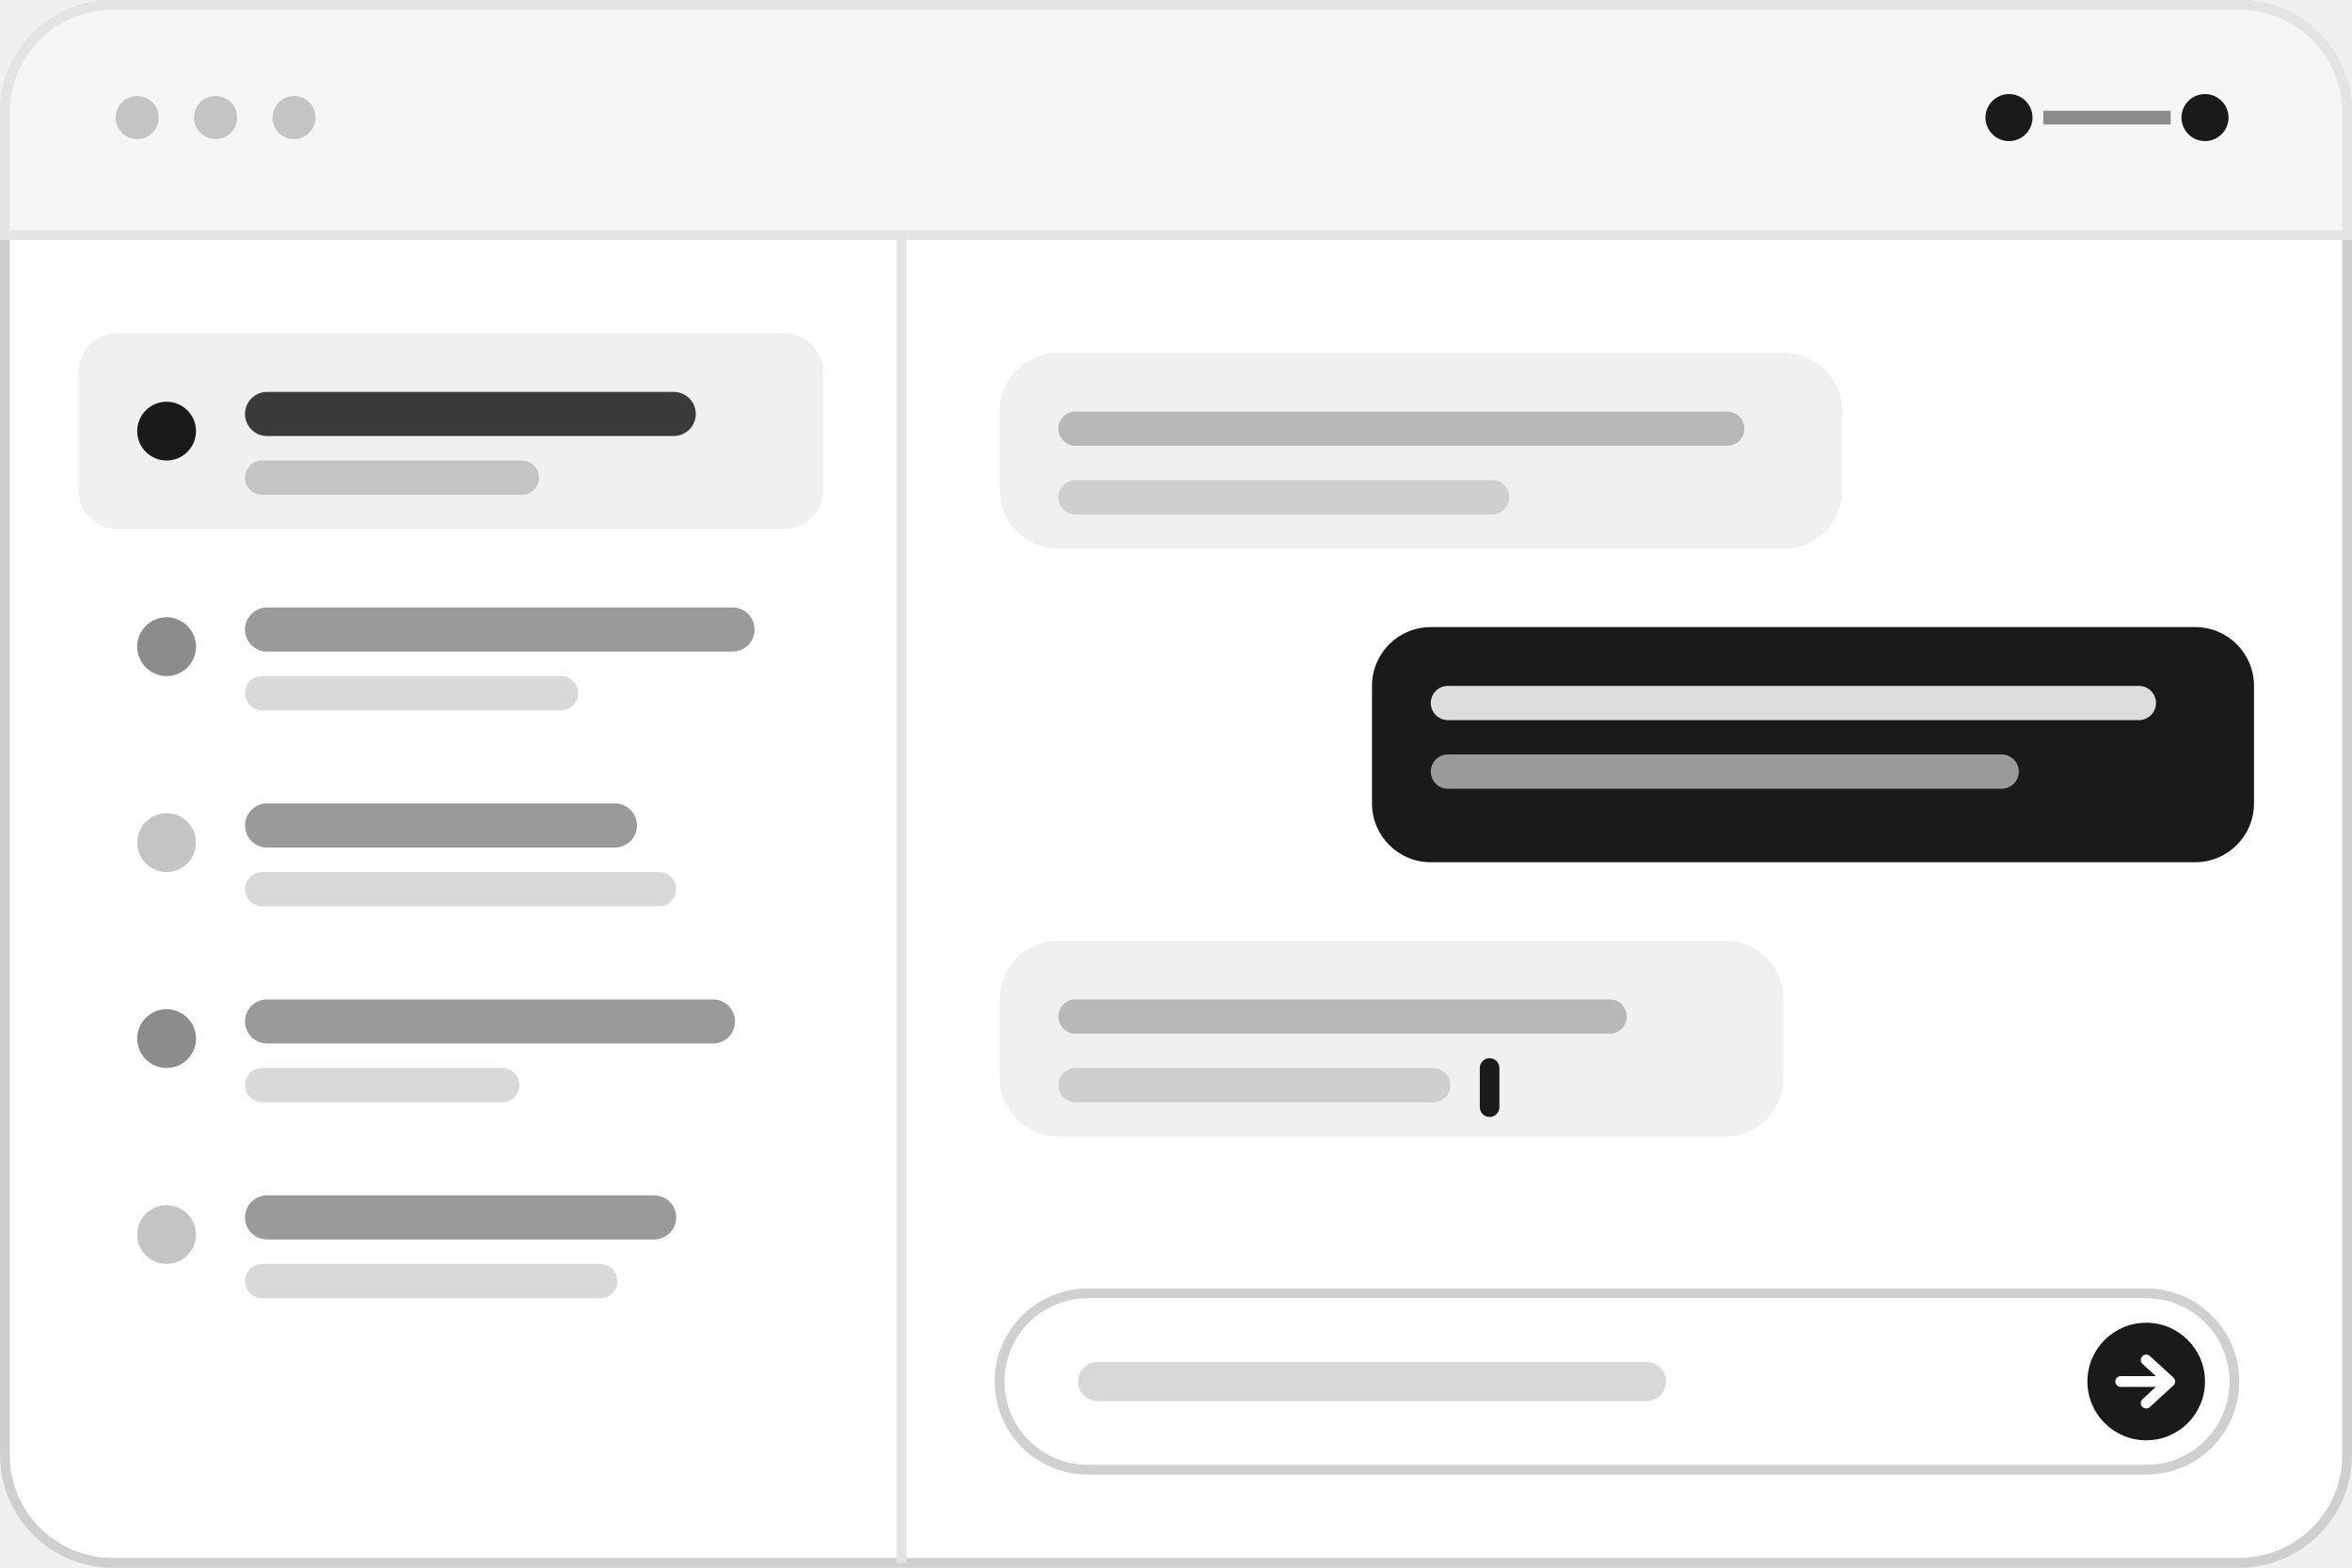
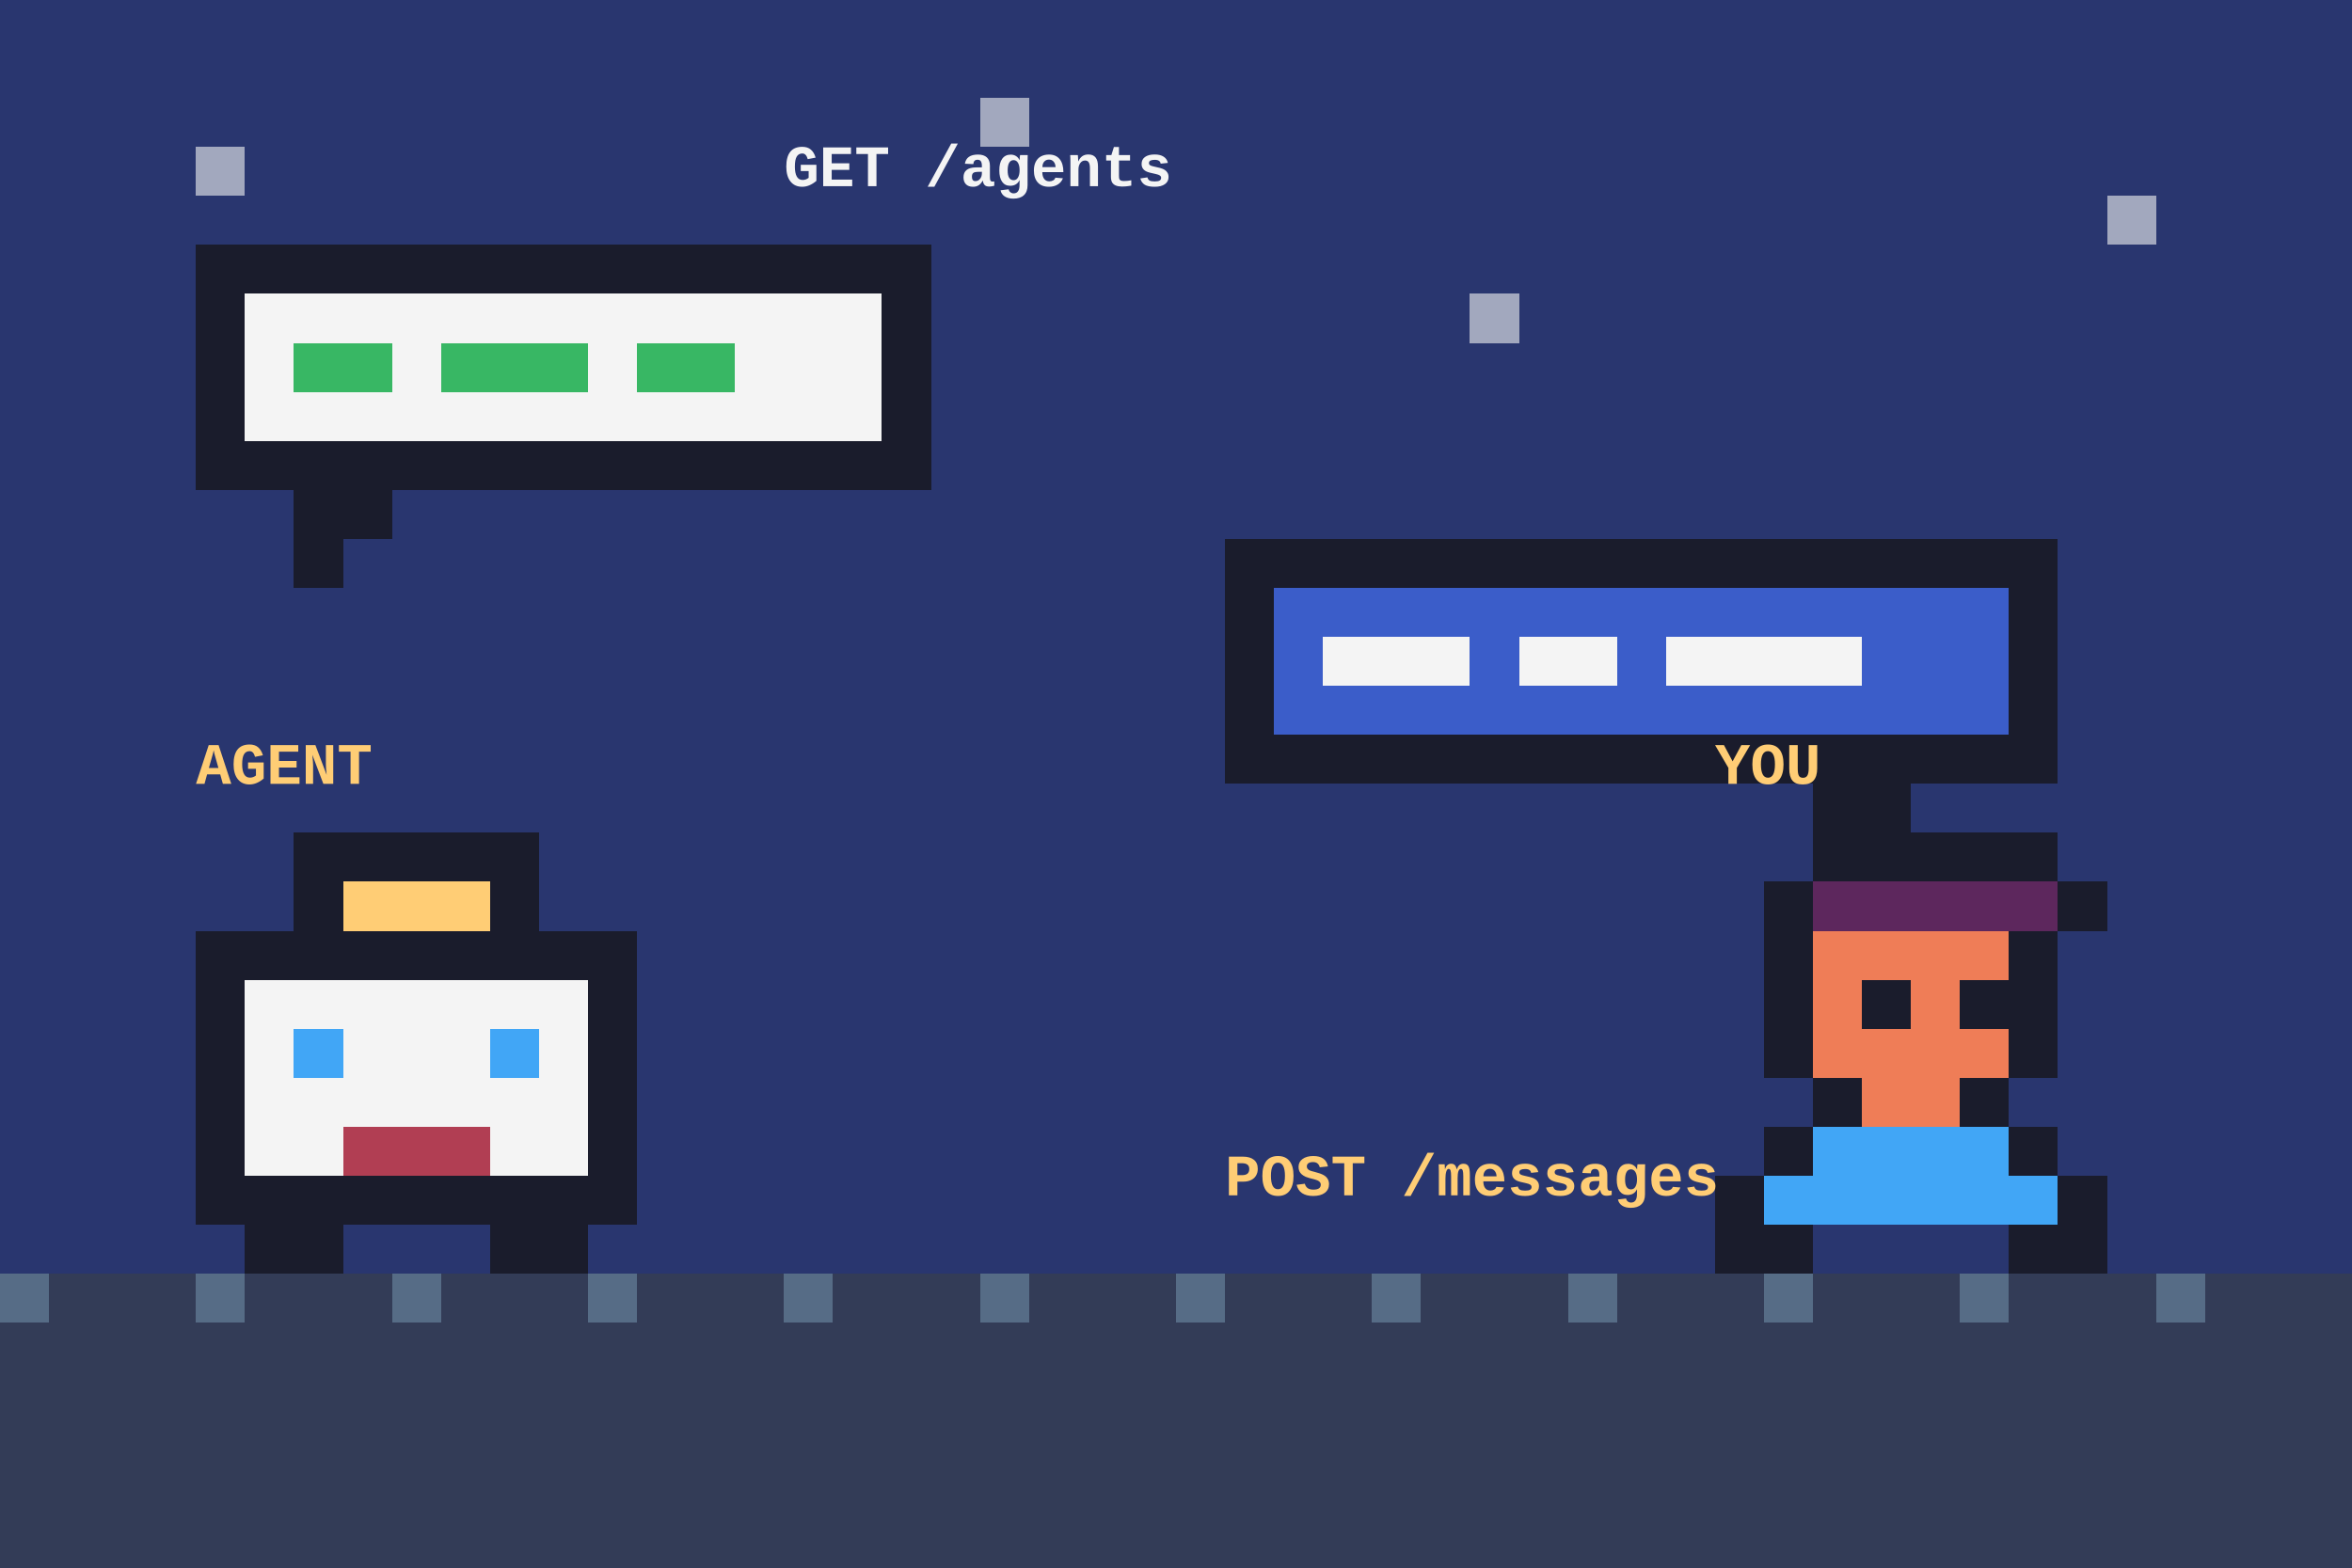
- <svg xmlns="http://www.w3.org/2000/svg" viewBox="0 0 240 160" role="img" aria-label="export minds chat interface: a web console with an agent list and a chat pane">
-   <rect x="0.5" y="0.5" width="239" height="159" rx="11" fill="#ffffff" stroke="#cfcfcf" />
-   <path d="M0.5 12 A11 11 0 0 1 11.5 0.5 H228.5 A11 11 0 0 1 239.5 12 V24 H0.5 Z" fill="#f6f6f6" stroke="#e4e4e4" />
-   <circle cx="14" cy="12" r="2.2" fill="#c4c4c4" />
-   <circle cx="22" cy="12" r="2.2" fill="#c4c4c4" />
-   <circle cx="30" cy="12" r="2.2" fill="#c4c4c4" />
-   <circle cx="205" cy="12" r="2.4" fill="#1a1a1a" />
-   <line x1="208.5" y1="12" x2="221.5" y2="12" stroke="#8c8c8c" stroke-width="1.4" />
-   <circle cx="225" cy="12" r="2.4" fill="#1a1a1a" />
-   <line x1="92" y1="24" x2="92" y2="159.5" stroke="#e4e4e4" />
-   <rect x="8" y="34" width="76" height="20" rx="4" fill="#f0f0f0" />
-   <circle cx="17" cy="44" r="3" fill="#1a1a1a" />
-   <rect x="25" y="40" width="46" height="4.5" rx="2.25" fill="#3a3a3a" />
-   <rect x="25" y="47" width="30" height="3.5" rx="1.75" fill="#c4c4c4" />
-   <circle cx="17" cy="66" r="3" fill="#8c8c8c" />
-   <rect x="25" y="62" width="52" height="4.5" rx="2.25" fill="#9a9a9a" />
-   <rect x="25" y="69" width="34" height="3.5" rx="1.75" fill="#d9d9d9" />
-   <circle cx="17" cy="86" r="3" fill="#c4c4c4" />
-   <rect x="25" y="82" width="40" height="4.5" rx="2.25" fill="#9a9a9a" />
-   <rect x="25" y="89" width="44" height="3.5" rx="1.75" fill="#d9d9d9" />
-   <circle cx="17" cy="106" r="3" fill="#8c8c8c" />
-   <rect x="25" y="102" width="50" height="4.5" rx="2.25" fill="#9a9a9a" />
-   <rect x="25" y="109" width="28" height="3.5" rx="1.75" fill="#d9d9d9" />
-   <circle cx="17" cy="126" r="3" fill="#c4c4c4" />
-   <rect x="25" y="122" width="44" height="4.5" rx="2.25" fill="#9a9a9a" />
-   <rect x="25" y="129" width="38" height="3.5" rx="1.75" fill="#d9d9d9" />
-   <rect x="102" y="36" width="86" height="20" rx="6" fill="#f0f0f0" />
-   <rect x="108" y="42" width="70" height="3.5" rx="1.75" fill="#b8b8b8" />
-   <rect x="108" y="49" width="46" height="3.5" rx="1.75" fill="#cfcfcf" />
-   <rect x="140" y="64" width="90" height="24" rx="6" fill="#1a1a1a" />
-   <rect x="146" y="70" width="74" height="3.5" rx="1.75" fill="#dcdcdc" />
-   <rect x="146" y="77" width="60" height="3.5" rx="1.75" fill="#9a9a9a" />
-   <rect x="102" y="96" width="80" height="20" rx="6" fill="#f0f0f0" />
-   <rect x="108" y="102" width="58" height="3.5" rx="1.75" fill="#b8b8b8" />
-   <rect x="108" y="109" width="40" height="3.5" rx="1.75" fill="#cfcfcf" />
-   <rect x="151" y="108" width="2" height="6" rx="1" fill="#1a1a1a" />
-   <rect x="102" y="132" width="126" height="18" rx="9" fill="#ffffff" stroke="#d0d0d0" />
-   <rect x="110" y="139" width="60" height="4" rx="2" fill="#d9d9d9" />
-   <circle cx="219" cy="141" r="6" fill="#1a1a1a" />
-   <path d="M216.4 141 L221.2 141 M219 138.8 L221.4 141 L219 143.2" stroke="#ffffff" stroke-width="1.1" fill="none" stroke-linecap="round" stroke-linejoin="round" />
+ <svg xmlns="http://www.w3.org/2000/svg" viewBox="0 0 480 320" width="480" height="320" shape-rendering="crispEdges">
+   <style>rect:not([width]){width:10px;height:10px}</style>
+   <rect width="480" height="320" fill="#29366F" />
+   <rect x="0" y="260" width="480" height="10" fill="#333C57" />
+   <rect x="0" y="270" width="480" height="10" fill="#333C57" />
+   <rect x="0" y="280" width="480" height="10" fill="#333C57" />
+   <rect x="0" y="290" width="480" height="10" fill="#333C57" />
+   <rect x="0" y="300" width="480" height="10" fill="#333C57" />
+   <rect x="0" y="310" width="480" height="10" fill="#333C57" />
+   <rect x="0" y="260" fill="#566C86" />
+   <rect x="40" y="260" fill="#566C86" />
+   <rect x="80" y="260" fill="#566C86" />
+   <rect x="120" y="260" fill="#566C86" />
+   <rect x="160" y="260" fill="#566C86" />
+   <rect x="200" y="260" fill="#566C86" />
+   <rect x="240" y="260" fill="#566C86" />
+   <rect x="280" y="260" fill="#566C86" />
+   <rect x="320" y="260" fill="#566C86" />
+   <rect x="360" y="260" fill="#566C86" />
+   <rect x="400" y="260" fill="#566C86" />
+   <rect x="440" y="260" fill="#566C86" />
+   <rect x="40" y="30" fill="#F4F4F4" opacity=".6" />
+   <rect x="200" y="20" fill="#F4F4F4" opacity=".6" />
+   <rect x="430" y="40" fill="#F4F4F4" opacity=".6" />
+   <rect x="300" y="60" fill="#F4F4F4" opacity=".6" />
+   <rect x="110" y="70" fill="#F4F4F4" opacity=".6" />
+   <rect x="60" y="170" fill="#1A1C2C" />
+   <rect x="70" y="170" fill="#1A1C2C" />
+   <rect x="80" y="170" fill="#1A1C2C" />
+   <rect x="90" y="170" fill="#1A1C2C" />
+   <rect x="100" y="170" fill="#1A1C2C" />
+   <rect x="60" y="180" fill="#1A1C2C" />
+   <rect x="70" y="180" fill="#FFCD75" />
+   <rect x="80" y="180" fill="#FFCD75" />
+   <rect x="90" y="180" fill="#FFCD75" />
+   <rect x="100" y="180" fill="#1A1C2C" />
+   <rect x="40" y="190" fill="#1A1C2C" />
+   <rect x="50" y="190" fill="#1A1C2C" />
+   <rect x="60" y="190" fill="#1A1C2C" />
+   <rect x="70" y="190" fill="#1A1C2C" />
+   <rect x="80" y="190" fill="#1A1C2C" />
+   <rect x="90" y="190" fill="#1A1C2C" />
+   <rect x="100" y="190" fill="#1A1C2C" />
+   <rect x="110" y="190" fill="#1A1C2C" />
+   <rect x="120" y="190" fill="#1A1C2C" />
+   <rect x="40" y="200" fill="#1A1C2C" />
+   <rect x="50" y="200" fill="#F4F4F4" />
+   <rect x="60" y="200" fill="#F4F4F4" />
+   <rect x="70" y="200" fill="#F4F4F4" />
+   <rect x="80" y="200" fill="#F4F4F4" />
+   <rect x="90" y="200" fill="#F4F4F4" />
+   <rect x="100" y="200" fill="#F4F4F4" />
+   <rect x="110" y="200" fill="#F4F4F4" />
+   <rect x="120" y="200" fill="#1A1C2C" />
+   <rect x="40" y="210" fill="#1A1C2C" />
+   <rect x="50" y="210" fill="#F4F4F4" />
+   <rect x="60" y="210" fill="#41A6F6" />
+   <rect x="70" y="210" fill="#F4F4F4" />
+   <rect x="80" y="210" fill="#F4F4F4" />
+   <rect x="90" y="210" fill="#F4F4F4" />
+   <rect x="100" y="210" fill="#41A6F6" />
+   <rect x="110" y="210" fill="#F4F4F4" />
+   <rect x="120" y="210" fill="#1A1C2C" />
+   <rect x="40" y="220" fill="#1A1C2C" />
+   <rect x="50" y="220" fill="#F4F4F4" />
+   <rect x="60" y="220" fill="#F4F4F4" />
+   <rect x="70" y="220" fill="#F4F4F4" />
+   <rect x="80" y="220" fill="#F4F4F4" />
+   <rect x="90" y="220" fill="#F4F4F4" />
+   <rect x="100" y="220" fill="#F4F4F4" />
+   <rect x="110" y="220" fill="#F4F4F4" />
+   <rect x="120" y="220" fill="#1A1C2C" />
+   <rect x="40" y="230" fill="#1A1C2C" />
+   <rect x="50" y="230" fill="#F4F4F4" />
+   <rect x="60" y="230" fill="#F4F4F4" />
+   <rect x="70" y="230" fill="#B13E53" />
+   <rect x="80" y="230" fill="#B13E53" />
+   <rect x="90" y="230" fill="#B13E53" />
+   <rect x="100" y="230" fill="#F4F4F4" />
+   <rect x="110" y="230" fill="#F4F4F4" />
+   <rect x="120" y="230" fill="#1A1C2C" />
+   <rect x="40" y="240" fill="#1A1C2C" />
+   <rect x="50" y="240" fill="#1A1C2C" />
+   <rect x="60" y="240" fill="#1A1C2C" />
+   <rect x="70" y="240" fill="#1A1C2C" />
+   <rect x="80" y="240" fill="#1A1C2C" />
+   <rect x="90" y="240" fill="#1A1C2C" />
+   <rect x="100" y="240" fill="#1A1C2C" />
+   <rect x="110" y="240" fill="#1A1C2C" />
+   <rect x="120" y="240" fill="#1A1C2C" />
+   <rect x="50" y="250" fill="#1A1C2C" />
+   <rect x="60" y="250" fill="#1A1C2C" />
+   <rect x="100" y="250" fill="#1A1C2C" />
+   <rect x="110" y="250" fill="#1A1C2C" />
+   <rect x="370" y="170" fill="#1A1C2C" />
+   <rect x="380" y="170" fill="#1A1C2C" />
+   <rect x="390" y="170" fill="#1A1C2C" />
+   <rect x="400" y="170" fill="#1A1C2C" />
+   <rect x="410" y="170" fill="#1A1C2C" />
+   <rect x="360" y="180" fill="#1A1C2C" />
+   <rect x="370" y="180" fill="#5D275D" />
+   <rect x="380" y="180" fill="#5D275D" />
+   <rect x="390" y="180" fill="#5D275D" />
+   <rect x="400" y="180" fill="#5D275D" />
+   <rect x="410" y="180" fill="#5D275D" />
+   <rect x="420" y="180" fill="#1A1C2C" />
+   <rect x="360" y="190" fill="#1A1C2C" />
+   <rect x="370" y="190" fill="#EF7D57" />
+   <rect x="380" y="190" fill="#EF7D57" />
+   <rect x="390" y="190" fill="#EF7D57" />
+   <rect x="400" y="190" fill="#EF7D57" />
+   <rect x="410" y="190" fill="#1A1C2C" />
+   <rect x="360" y="200" fill="#1A1C2C" />
+   <rect x="370" y="200" fill="#EF7D57" />
+   <rect x="380" y="200" fill="#1A1C2C" />
+   <rect x="390" y="200" fill="#EF7D57" />
+   <rect x="400" y="200" fill="#1A1C2C" />
+   <rect x="410" y="200" fill="#1A1C2C" />
+   <rect x="360" y="210" fill="#1A1C2C" />
+   <rect x="370" y="210" fill="#EF7D57" />
+   <rect x="380" y="210" fill="#EF7D57" />
+   <rect x="390" y="210" fill="#EF7D57" />
+   <rect x="400" y="210" fill="#EF7D57" />
+   <rect x="410" y="210" fill="#1A1C2C" />
+   <rect x="370" y="220" fill="#1A1C2C" />
+   <rect x="380" y="220" fill="#EF7D57" />
+   <rect x="390" y="220" fill="#EF7D57" />
+   <rect x="400" y="220" fill="#1A1C2C" />
+   <rect x="360" y="230" fill="#1A1C2C" />
+   <rect x="370" y="230" fill="#41A6F6" />
+   <rect x="380" y="230" fill="#41A6F6" />
+   <rect x="390" y="230" fill="#41A6F6" />
+   <rect x="400" y="230" fill="#41A6F6" />
+   <rect x="410" y="230" fill="#1A1C2C" />
+   <rect x="350" y="240" fill="#1A1C2C" />
+   <rect x="360" y="240" fill="#41A6F6" />
+   <rect x="370" y="240" fill="#41A6F6" />
+   <rect x="380" y="240" fill="#41A6F6" />
+   <rect x="390" y="240" fill="#41A6F6" />
+   <rect x="400" y="240" fill="#41A6F6" />
+   <rect x="410" y="240" fill="#41A6F6" />
+   <rect x="420" y="240" fill="#1A1C2C" />
+   <rect x="350" y="250" fill="#1A1C2C" />
+   <rect x="360" y="250" fill="#1A1C2C" />
+   <rect x="410" y="250" fill="#1A1C2C" />
+   <rect x="420" y="250" fill="#1A1C2C" />
+   <rect x="40" y="50" fill="#1A1C2C" />
+   <rect x="50" y="50" fill="#1A1C2C" />
+   <rect x="60" y="50" fill="#1A1C2C" />
+   <rect x="70" y="50" fill="#1A1C2C" />
+   <rect x="80" y="50" fill="#1A1C2C" />
+   <rect x="90" y="50" fill="#1A1C2C" />
+   <rect x="100" y="50" fill="#1A1C2C" />
+   <rect x="110" y="50" fill="#1A1C2C" />
+   <rect x="120" y="50" fill="#1A1C2C" />
+   <rect x="130" y="50" fill="#1A1C2C" />
+   <rect x="140" y="50" fill="#1A1C2C" />
+   <rect x="150" y="50" fill="#1A1C2C" />
+   <rect x="160" y="50" fill="#1A1C2C" />
+   <rect x="170" y="50" fill="#1A1C2C" />
+   <rect x="180" y="50" fill="#1A1C2C" />
+   <rect x="40" y="60" fill="#1A1C2C" />
+   <rect x="50" y="60" fill="#F4F4F4" />
+   <rect x="60" y="60" fill="#F4F4F4" />
+   <rect x="70" y="60" fill="#F4F4F4" />
+   <rect x="80" y="60" fill="#F4F4F4" />
+   <rect x="90" y="60" fill="#F4F4F4" />
+   <rect x="100" y="60" fill="#F4F4F4" />
+   <rect x="110" y="60" fill="#F4F4F4" />
+   <rect x="120" y="60" fill="#F4F4F4" />
+   <rect x="130" y="60" fill="#F4F4F4" />
+   <rect x="140" y="60" fill="#F4F4F4" />
+   <rect x="150" y="60" fill="#F4F4F4" />
+   <rect x="160" y="60" fill="#F4F4F4" />
+   <rect x="170" y="60" fill="#F4F4F4" />
+   <rect x="180" y="60" fill="#1A1C2C" />
+   <rect x="40" y="70" fill="#1A1C2C" />
+   <rect x="50" y="70" fill="#F4F4F4" />
+   <rect x="60" y="70" fill="#38B764" />
+   <rect x="70" y="70" fill="#38B764" />
+   <rect x="80" y="70" fill="#F4F4F4" />
+   <rect x="90" y="70" fill="#38B764" />
+   <rect x="100" y="70" fill="#38B764" />
+   <rect x="110" y="70" fill="#38B764" />
+   <rect x="120" y="70" fill="#F4F4F4" />
+   <rect x="130" y="70" fill="#38B764" />
+   <rect x="140" y="70" fill="#38B764" />
+   <rect x="150" y="70" fill="#F4F4F4" />
+   <rect x="160" y="70" fill="#F4F4F4" />
+   <rect x="170" y="70" fill="#F4F4F4" />
+   <rect x="180" y="70" fill="#1A1C2C" />
+   <rect x="40" y="80" fill="#1A1C2C" />
+   <rect x="50" y="80" fill="#F4F4F4" />
+   <rect x="60" y="80" fill="#F4F4F4" />
+   <rect x="70" y="80" fill="#F4F4F4" />
+   <rect x="80" y="80" fill="#F4F4F4" />
+   <rect x="90" y="80" fill="#F4F4F4" />
+   <rect x="100" y="80" fill="#F4F4F4" />
+   <rect x="110" y="80" fill="#F4F4F4" />
+   <rect x="120" y="80" fill="#F4F4F4" />
+   <rect x="130" y="80" fill="#F4F4F4" />
+   <rect x="140" y="80" fill="#F4F4F4" />
+   <rect x="150" y="80" fill="#F4F4F4" />
+   <rect x="160" y="80" fill="#F4F4F4" />
+   <rect x="170" y="80" fill="#F4F4F4" />
+   <rect x="180" y="80" fill="#1A1C2C" />
+   <rect x="40" y="90" fill="#1A1C2C" />
+   <rect x="50" y="90" fill="#1A1C2C" />
+   <rect x="60" y="90" fill="#1A1C2C" />
+   <rect x="70" y="90" fill="#1A1C2C" />
+   <rect x="80" y="90" fill="#1A1C2C" />
+   <rect x="90" y="90" fill="#1A1C2C" />
+   <rect x="100" y="90" fill="#1A1C2C" />
+   <rect x="110" y="90" fill="#1A1C2C" />
+   <rect x="120" y="90" fill="#1A1C2C" />
+   <rect x="130" y="90" fill="#1A1C2C" />
+   <rect x="140" y="90" fill="#1A1C2C" />
+   <rect x="150" y="90" fill="#1A1C2C" />
+   <rect x="160" y="90" fill="#1A1C2C" />
+   <rect x="170" y="90" fill="#1A1C2C" />
+   <rect x="180" y="90" fill="#1A1C2C" />
+   <rect x="60" y="100" fill="#1A1C2C" />
+   <rect x="70" y="100" fill="#1A1C2C" />
+   <rect x="60" y="110" fill="#1A1C2C" />
+   <rect x="250" y="110" fill="#1A1C2C" />
+   <rect x="260" y="110" fill="#1A1C2C" />
+   <rect x="270" y="110" fill="#1A1C2C" />
+   <rect x="280" y="110" fill="#1A1C2C" />
+   <rect x="290" y="110" fill="#1A1C2C" />
+   <rect x="300" y="110" fill="#1A1C2C" />
+   <rect x="310" y="110" fill="#1A1C2C" />
+   <rect x="320" y="110" fill="#1A1C2C" />
+   <rect x="330" y="110" fill="#1A1C2C" />
+   <rect x="340" y="110" fill="#1A1C2C" />
+   <rect x="350" y="110" fill="#1A1C2C" />
+   <rect x="360" y="110" fill="#1A1C2C" />
+   <rect x="370" y="110" fill="#1A1C2C" />
+   <rect x="380" y="110" fill="#1A1C2C" />
+   <rect x="390" y="110" fill="#1A1C2C" />
+   <rect x="400" y="110" fill="#1A1C2C" />
+   <rect x="410" y="110" fill="#1A1C2C" />
+   <rect x="250" y="120" fill="#1A1C2C" />
+   <rect x="260" y="120" fill="#3B5DC9" />
+   <rect x="270" y="120" fill="#3B5DC9" />
+   <rect x="280" y="120" fill="#3B5DC9" />
+   <rect x="290" y="120" fill="#3B5DC9" />
+   <rect x="300" y="120" fill="#3B5DC9" />
+   <rect x="310" y="120" fill="#3B5DC9" />
+   <rect x="320" y="120" fill="#3B5DC9" />
+   <rect x="330" y="120" fill="#3B5DC9" />
+   <rect x="340" y="120" fill="#3B5DC9" />
+   <rect x="350" y="120" fill="#3B5DC9" />
+   <rect x="360" y="120" fill="#3B5DC9" />
+   <rect x="370" y="120" fill="#3B5DC9" />
+   <rect x="380" y="120" fill="#3B5DC9" />
+   <rect x="390" y="120" fill="#3B5DC9" />
+   <rect x="400" y="120" fill="#3B5DC9" />
+   <rect x="410" y="120" fill="#1A1C2C" />
+   <rect x="250" y="130" fill="#1A1C2C" />
+   <rect x="260" y="130" fill="#3B5DC9" />
+   <rect x="270" y="130" fill="#F4F4F4" />
+   <rect x="280" y="130" fill="#F4F4F4" />
+   <rect x="290" y="130" fill="#F4F4F4" />
+   <rect x="300" y="130" fill="#3B5DC9" />
+   <rect x="310" y="130" fill="#F4F4F4" />
+   <rect x="320" y="130" fill="#F4F4F4" />
+   <rect x="330" y="130" fill="#3B5DC9" />
+   <rect x="340" y="130" fill="#F4F4F4" />
+   <rect x="350" y="130" fill="#F4F4F4" />
+   <rect x="360" y="130" fill="#F4F4F4" />
+   <rect x="370" y="130" fill="#F4F4F4" />
+   <rect x="380" y="130" fill="#3B5DC9" />
+   <rect x="390" y="130" fill="#3B5DC9" />
+   <rect x="400" y="130" fill="#3B5DC9" />
+   <rect x="410" y="130" fill="#1A1C2C" />
+   <rect x="250" y="140" fill="#1A1C2C" />
+   <rect x="260" y="140" fill="#3B5DC9" />
+   <rect x="270" y="140" fill="#3B5DC9" />
+   <rect x="280" y="140" fill="#3B5DC9" />
+   <rect x="290" y="140" fill="#3B5DC9" />
+   <rect x="300" y="140" fill="#3B5DC9" />
+   <rect x="310" y="140" fill="#3B5DC9" />
+   <rect x="320" y="140" fill="#3B5DC9" />
+   <rect x="330" y="140" fill="#3B5DC9" />
+   <rect x="340" y="140" fill="#3B5DC9" />
+   <rect x="350" y="140" fill="#3B5DC9" />
+   <rect x="360" y="140" fill="#3B5DC9" />
+   <rect x="370" y="140" fill="#3B5DC9" />
+   <rect x="380" y="140" fill="#3B5DC9" />
+   <rect x="390" y="140" fill="#3B5DC9" />
+   <rect x="400" y="140" fill="#3B5DC9" />
+   <rect x="410" y="140" fill="#1A1C2C" />
+   <rect x="250" y="150" fill="#1A1C2C" />
+   <rect x="260" y="150" fill="#1A1C2C" />
+   <rect x="270" y="150" fill="#1A1C2C" />
+   <rect x="280" y="150" fill="#1A1C2C" />
+   <rect x="290" y="150" fill="#1A1C2C" />
+   <rect x="300" y="150" fill="#1A1C2C" />
+   <rect x="310" y="150" fill="#1A1C2C" />
+   <rect x="320" y="150" fill="#1A1C2C" />
+   <rect x="330" y="150" fill="#1A1C2C" />
+   <rect x="340" y="150" fill="#1A1C2C" />
+   <rect x="350" y="150" fill="#1A1C2C" />
+   <rect x="360" y="150" fill="#1A1C2C" />
+   <rect x="370" y="150" fill="#1A1C2C" />
+   <rect x="380" y="150" fill="#1A1C2C" />
+   <rect x="390" y="150" fill="#1A1C2C" />
+   <rect x="400" y="150" fill="#1A1C2C" />
+   <rect x="410" y="150" fill="#1A1C2C" />
+   <rect x="370" y="160" fill="#1A1C2C" />
+   <rect x="380" y="160" fill="#1A1C2C" />
+   <g font-family="Courier New, monospace" font-weight="700" font-size="12" fill="#FFCD75">
+     <text x="40" y="160">AGENT</text>
+     <text x="350" y="160">YOU</text>
+   </g>
+   <g font-family="Courier New, monospace" font-weight="700" font-size="12" fill="#F4F4F4">
+     <text x="160" y="38">GET /agents</text>
+     <text x="250" y="244" fill="#FFCD75">POST /messages</text>
+   </g>
</svg>
